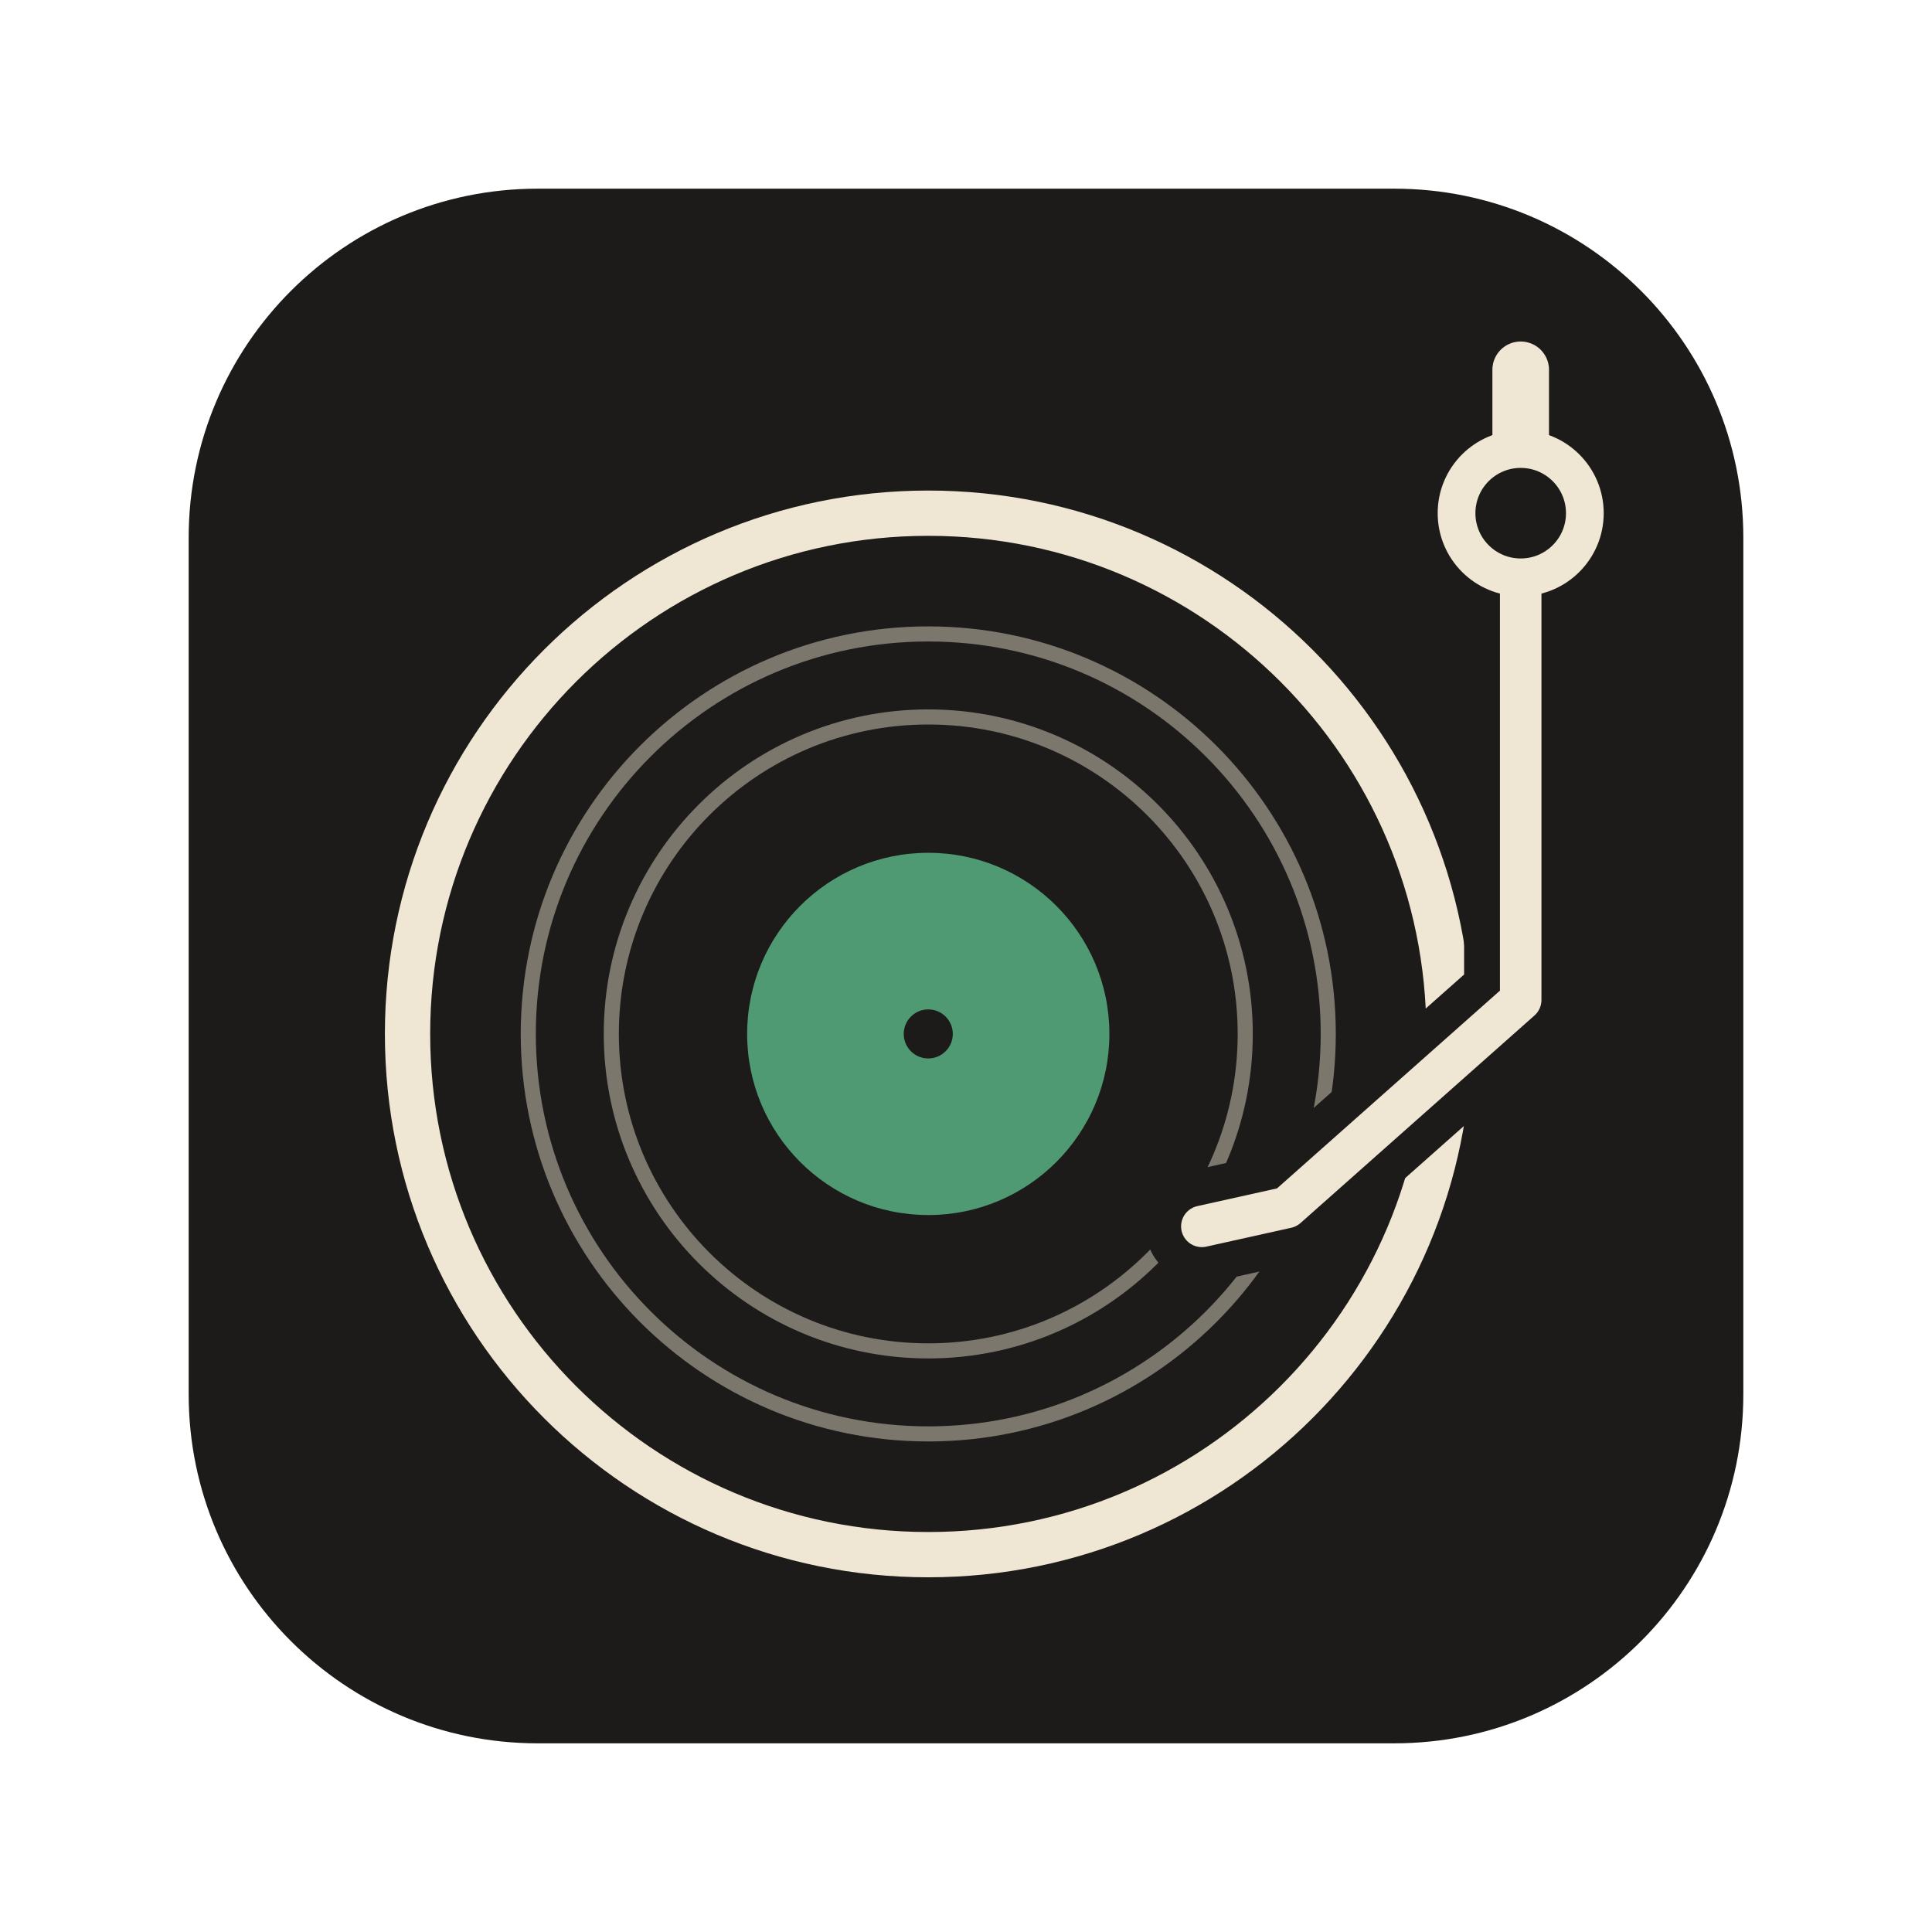
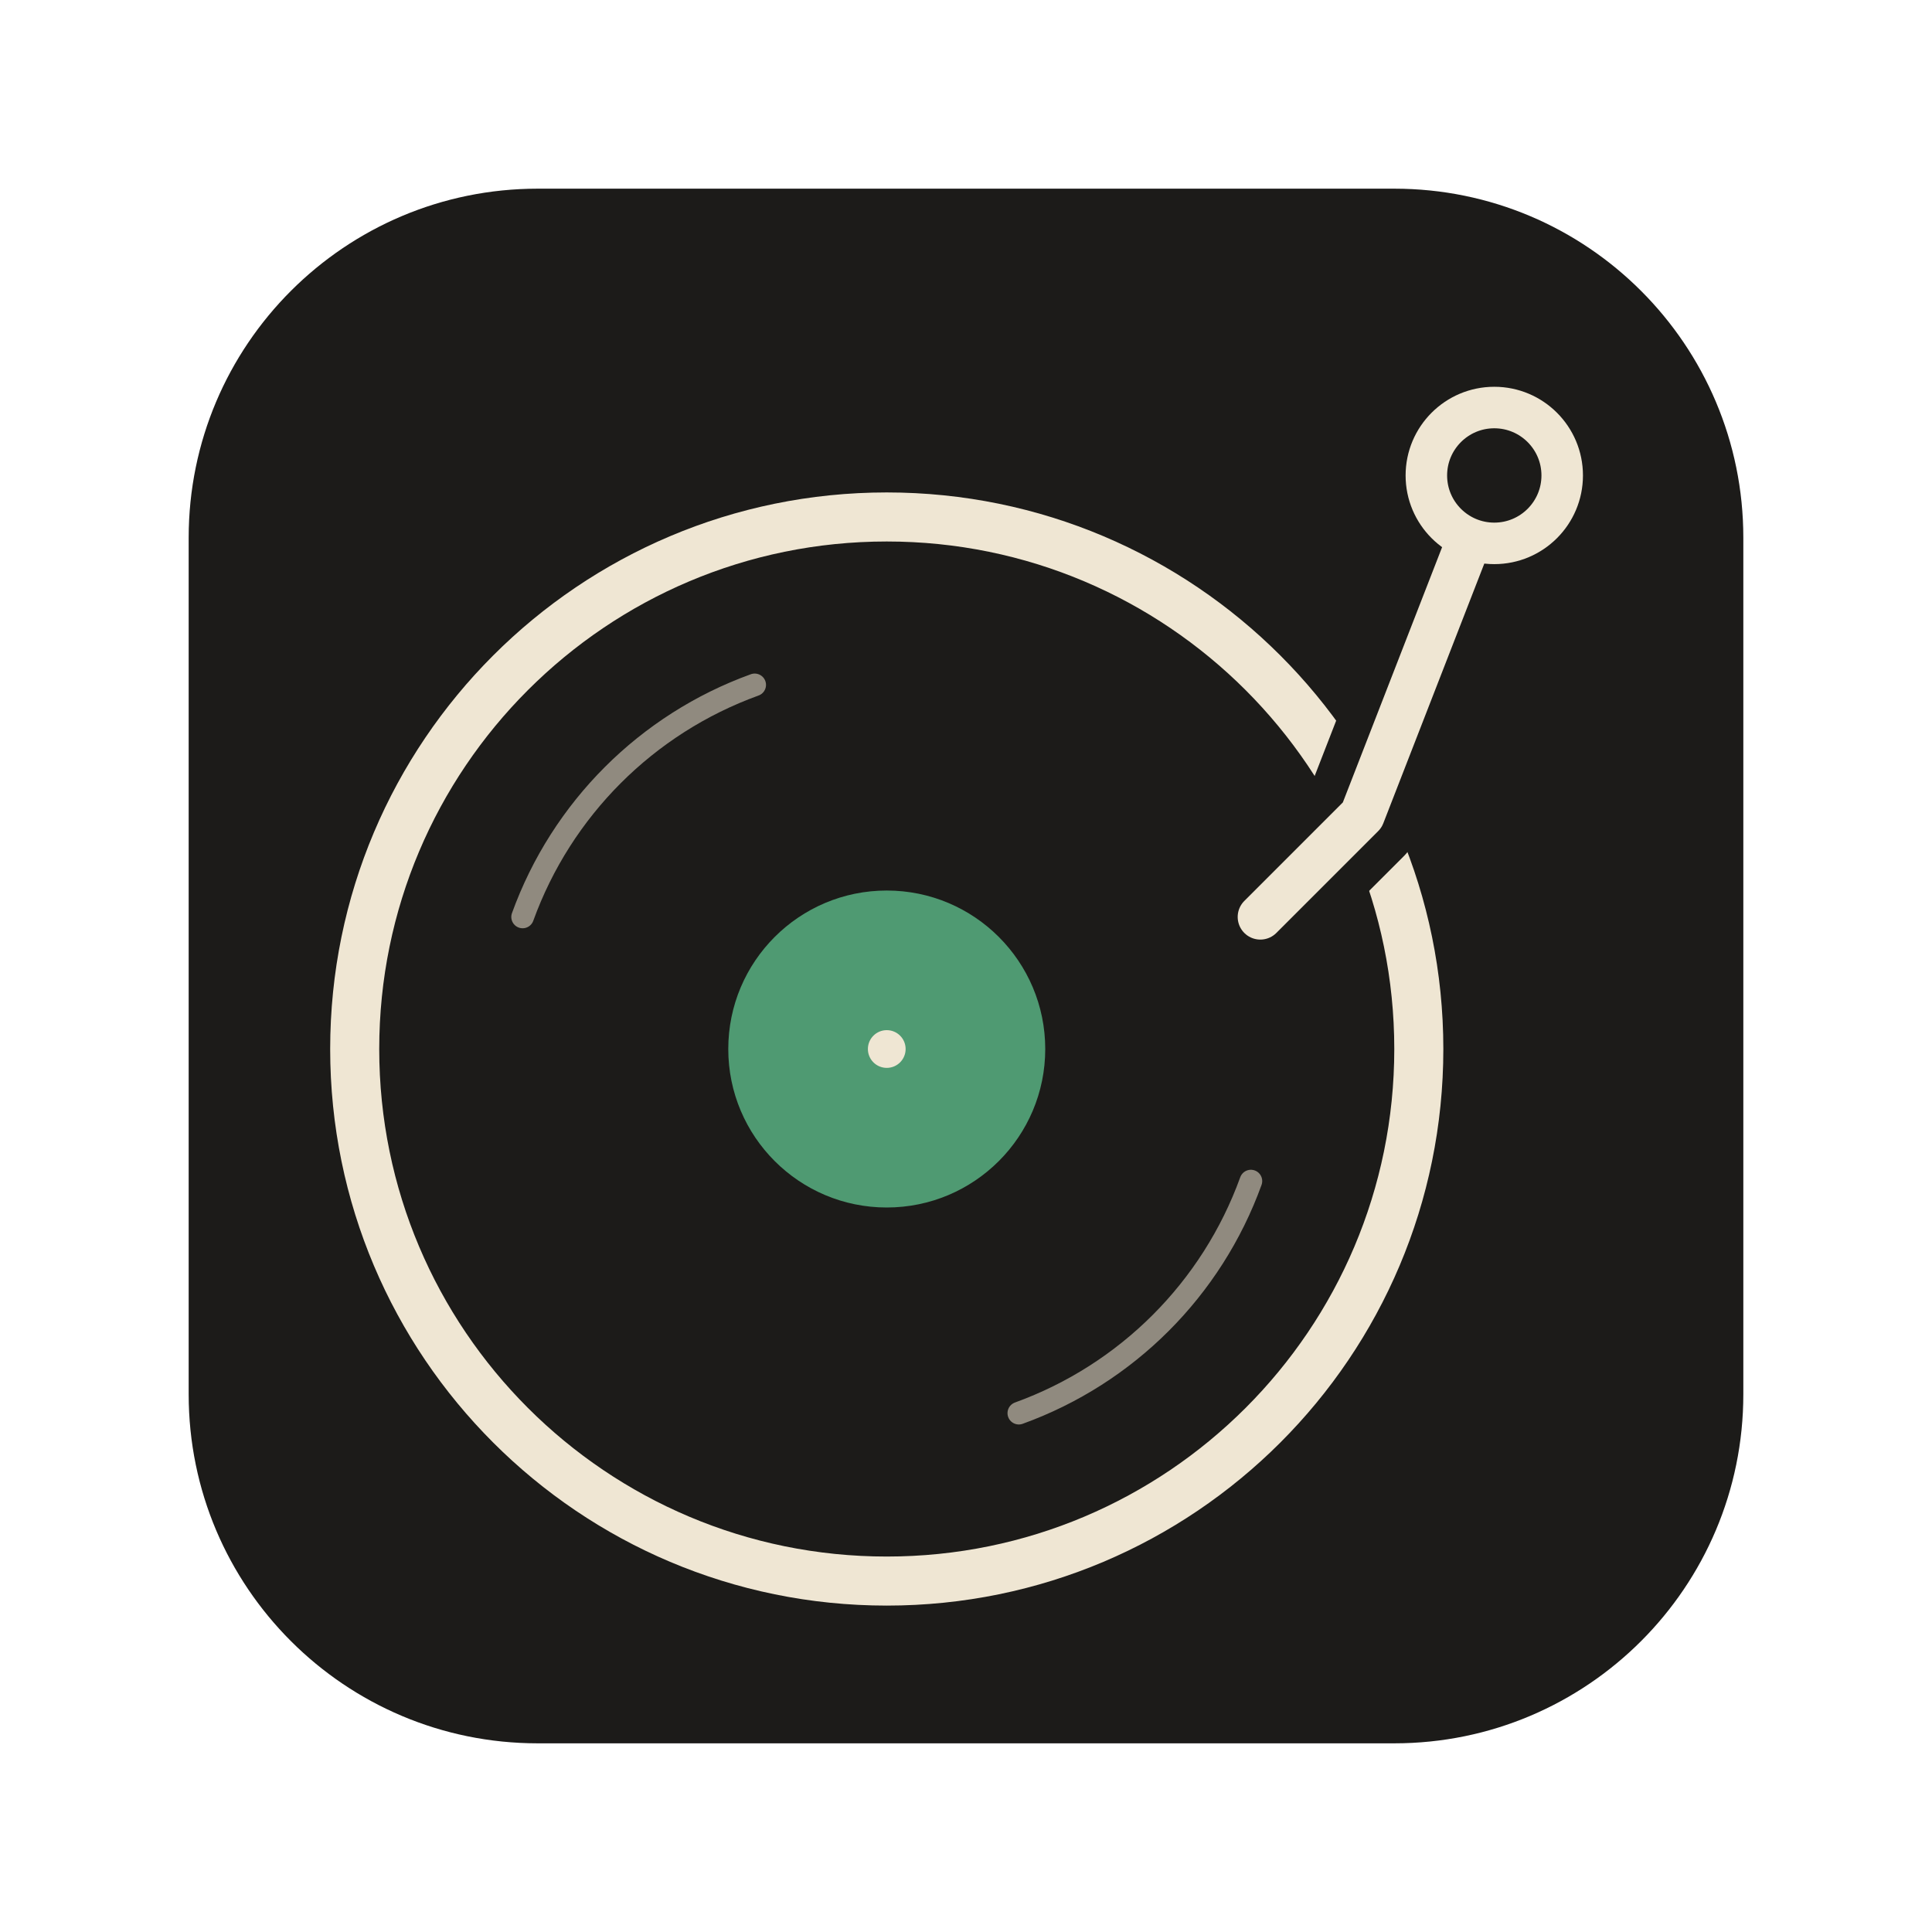
<svg xmlns="http://www.w3.org/2000/svg" viewBox="0 0 1024 1024">
  <rect x="100" y="100" width="824" height="824" rx="185" fill="#1c1b19" />
-   <circle cx="492" cy="548" r="276" fill="none" stroke="#efe6d3" stroke-width="24" />
-   <circle cx="492" cy="548" r="212" fill="none" stroke="#efe6d3" stroke-width="8" opacity="0.45" />
-   <circle cx="492" cy="548" r="168" fill="none" stroke="#efe6d3" stroke-width="8" opacity="0.45" />
-   <circle cx="492" cy="548" r="96" fill="#4f9a72" />
-   <circle cx="492" cy="548" r="13" fill="#1c1b19" />
-   <path d="M806 272 V530 L682 640 L637 650" fill="none" stroke="#1c1b19" stroke-width="60" stroke-linecap="round" stroke-linejoin="round" />
-   <path d="M806 232 V196" stroke="#efe6d3" stroke-width="30" stroke-linecap="round" />
-   <path d="M806 272 V530 L682 640 L637 650" fill="none" stroke="#efe6d3" stroke-width="22" stroke-linecap="round" stroke-linejoin="round" />
-   <circle cx="806" cy="272" r="34" fill="#1c1b19" stroke="#efe6d3" stroke-width="20" />
+   <circle cx="470" cy="556" r="282" fill="none" stroke="#efe6d3" stroke-width="26" />
+   <path d="M277 486 A205 205 0 0 1 400 363" fill="none" stroke="#efe6d3" stroke-width="12" stroke-linecap="round" opacity="0.55" />
+   <path d="M663 626 A205 205 0 0 1 540 749" fill="none" stroke="#efe6d3" stroke-width="12" stroke-linecap="round" opacity="0.55" />
+   <circle cx="470" cy="556" r="84" fill="#4f9a72" />
+   <circle cx="470" cy="556" r="10" fill="#efe6d3" />
+   <path d="M792 252 L722 432 L668 486" fill="none" stroke="#1c1b19" stroke-width="62" stroke-linecap="round" stroke-linejoin="round" />
+   <path d="M792 252 L722 432 L668 486" fill="none" stroke="#efe6d3" stroke-width="24" stroke-linecap="round" stroke-linejoin="round" />
+   <circle cx="792" cy="252" r="36" fill="#1c1b19" stroke="#efe6d3" stroke-width="22" />
</svg>
